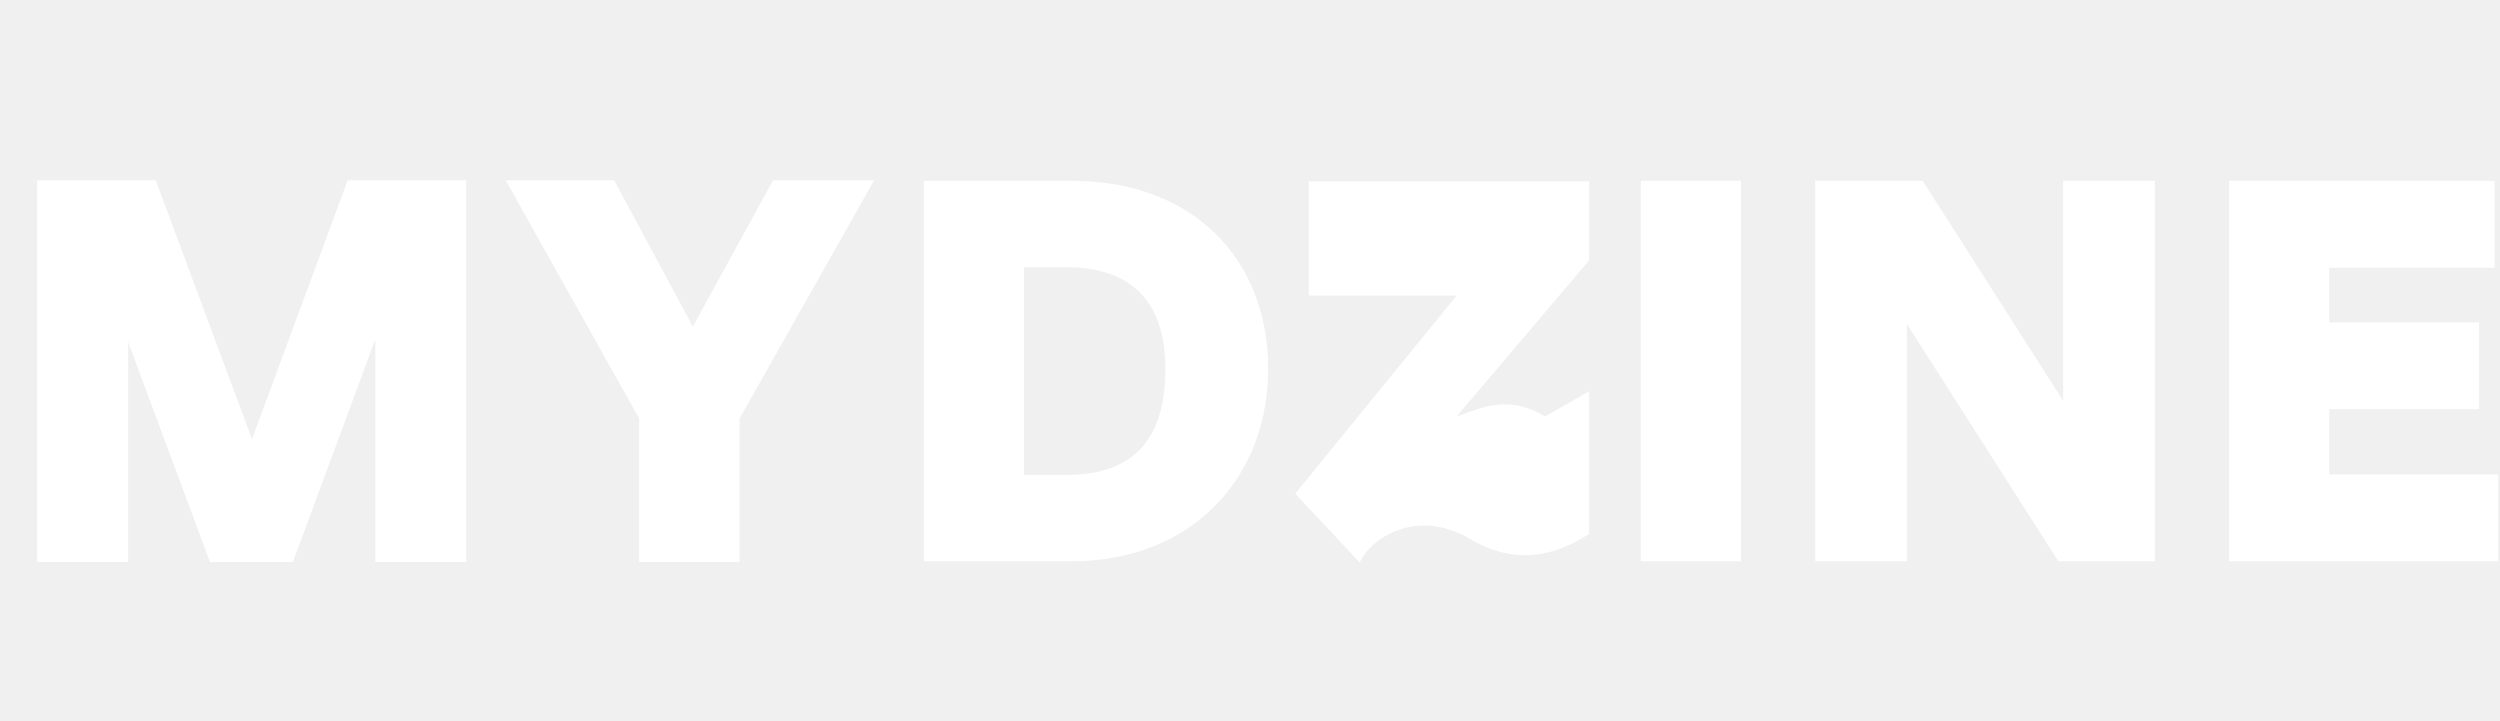
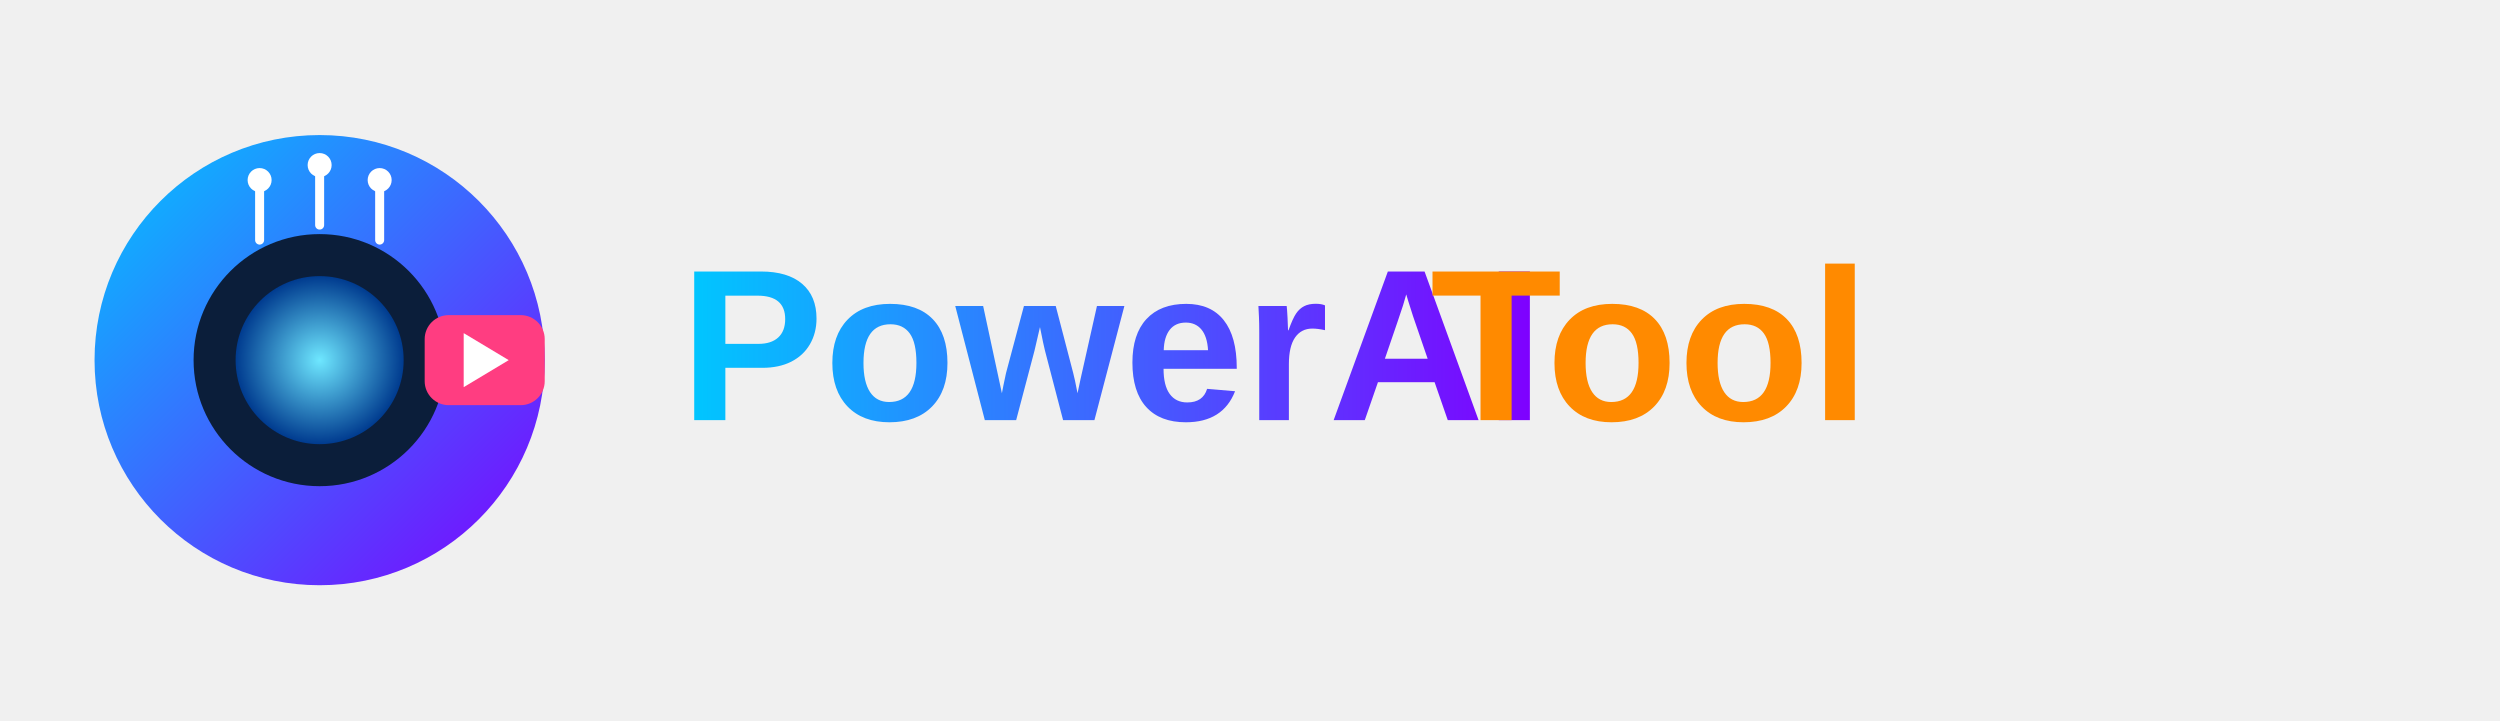
- <svg xmlns="http://www.w3.org/2000/svg" width="774" height="223" viewBox="0 0 774 223" fill="none">
-   <path d="M65.011 174L39.665 105.861V174H11.521V55.827H48.224L78.014 135.981L107.639 55.827H144.342V174H116.198V105.038L90.687 174H65.011ZM228.983 129.562V174H197.876V129.562L156.565 55.827H190.141L214.499 101.088L239.352 55.827H270.623L228.983 129.562Z" fill="white" />
-   <path d="M773.447 146.869V173.769H690.123V56H772.299V82.9H721.124V99.794H767.542V126.694H721.124V146.869H773.447Z" fill="white" />
-   <path d="M637.267 173.769L590.356 100.286V173.769H561.98V56H595.277L638.743 124.07V56H667.119V173.769H637.267Z" fill="white" />
-   <path d="M539 173.769H508V56H539V173.769Z" fill="white" />
-   <path d="M331.926 173.769H286V56H331.926C369.16 56 392.615 79.947 392.615 114.228C392.615 148.509 368.34 173.769 331.926 173.769ZM317 82.736V147.033H330.122C350.625 147.033 360.795 136.371 360.795 114.228C360.795 93.397 350.297 82.736 330.122 82.736H317Z" fill="white" />
-   <path d="M405.208 56.165V91.513H450.971L401 152.852L420.988 174.165C423.969 167.061 438.347 156.907 455.179 166.888C472.012 176.868 485.337 169.487 492 165.328V121.143L478.324 128.941C466.12 121.455 456.757 127.208 450.971 128.941L492 80.597V56.165L405.208 56.165Z" fill="white" />
+ <svg xmlns="http://www.w3.org/2000/svg" width="774" height="223" viewBox="0 0 820 240" fill="none">
+   <g transform="translate(20,40)">
+     <circle cx="80" cy="80" r="75" fill="url(#grad1)" />
+     <circle cx="80" cy="80" r="42" fill="#0B1E3A" />
+     <circle cx="80" cy="80" r="28" fill="url(#grad2)" />
+     <path d="M60 40 L60 20 M100 40 L100 20 M80 35 L80 15" stroke="#ffffff" stroke-width="3" stroke-linecap="round" />
+     <circle cx="60" cy="20" r="4" fill="#ffffff" />
+     <circle cx="100" cy="20" r="4" fill="#ffffff" />
+     <circle cx="80" cy="15" r="4" fill="#ffffff" />
+     <rect x="115" y="65" rx="8" ry="8" width="40" height="30" fill="#FF3D81" />
+     <polygon points="128,71 128,89 143,80" fill="white" />
+   </g>
+   <text x="220" y="140" font-size="72" font-weight="800" font-family="Poppins, Arial, sans-serif" fill="url(#textGrad)">
+     PowerAI
+   </text>
+   <text x="470" y="140" font-size="72" font-weight="800" font-family="Poppins, Arial, sans-serif" fill="#FF8A00">
+     Tool
+   </text>
+   <defs>
+     <linearGradient id="grad1" x1="0" y1="0" x2="1" y2="1">
+       <stop offset="0%" stop-color="#00C6FF" />
+       <stop offset="100%" stop-color="#7F00FF" />
+     </linearGradient>
+     <radialGradient id="grad2">
+       <stop offset="0%" stop-color="#6EE7FF" />
+       <stop offset="100%" stop-color="#003B8F" />
+     </radialGradient>
+     <linearGradient id="textGrad" x1="0" y1="0" x2="1" y2="0">
+       <stop offset="0%" stop-color="#00C6FF" />
+       <stop offset="100%" stop-color="#7F00FF" />
+     </linearGradient>
+   </defs>
</svg>
